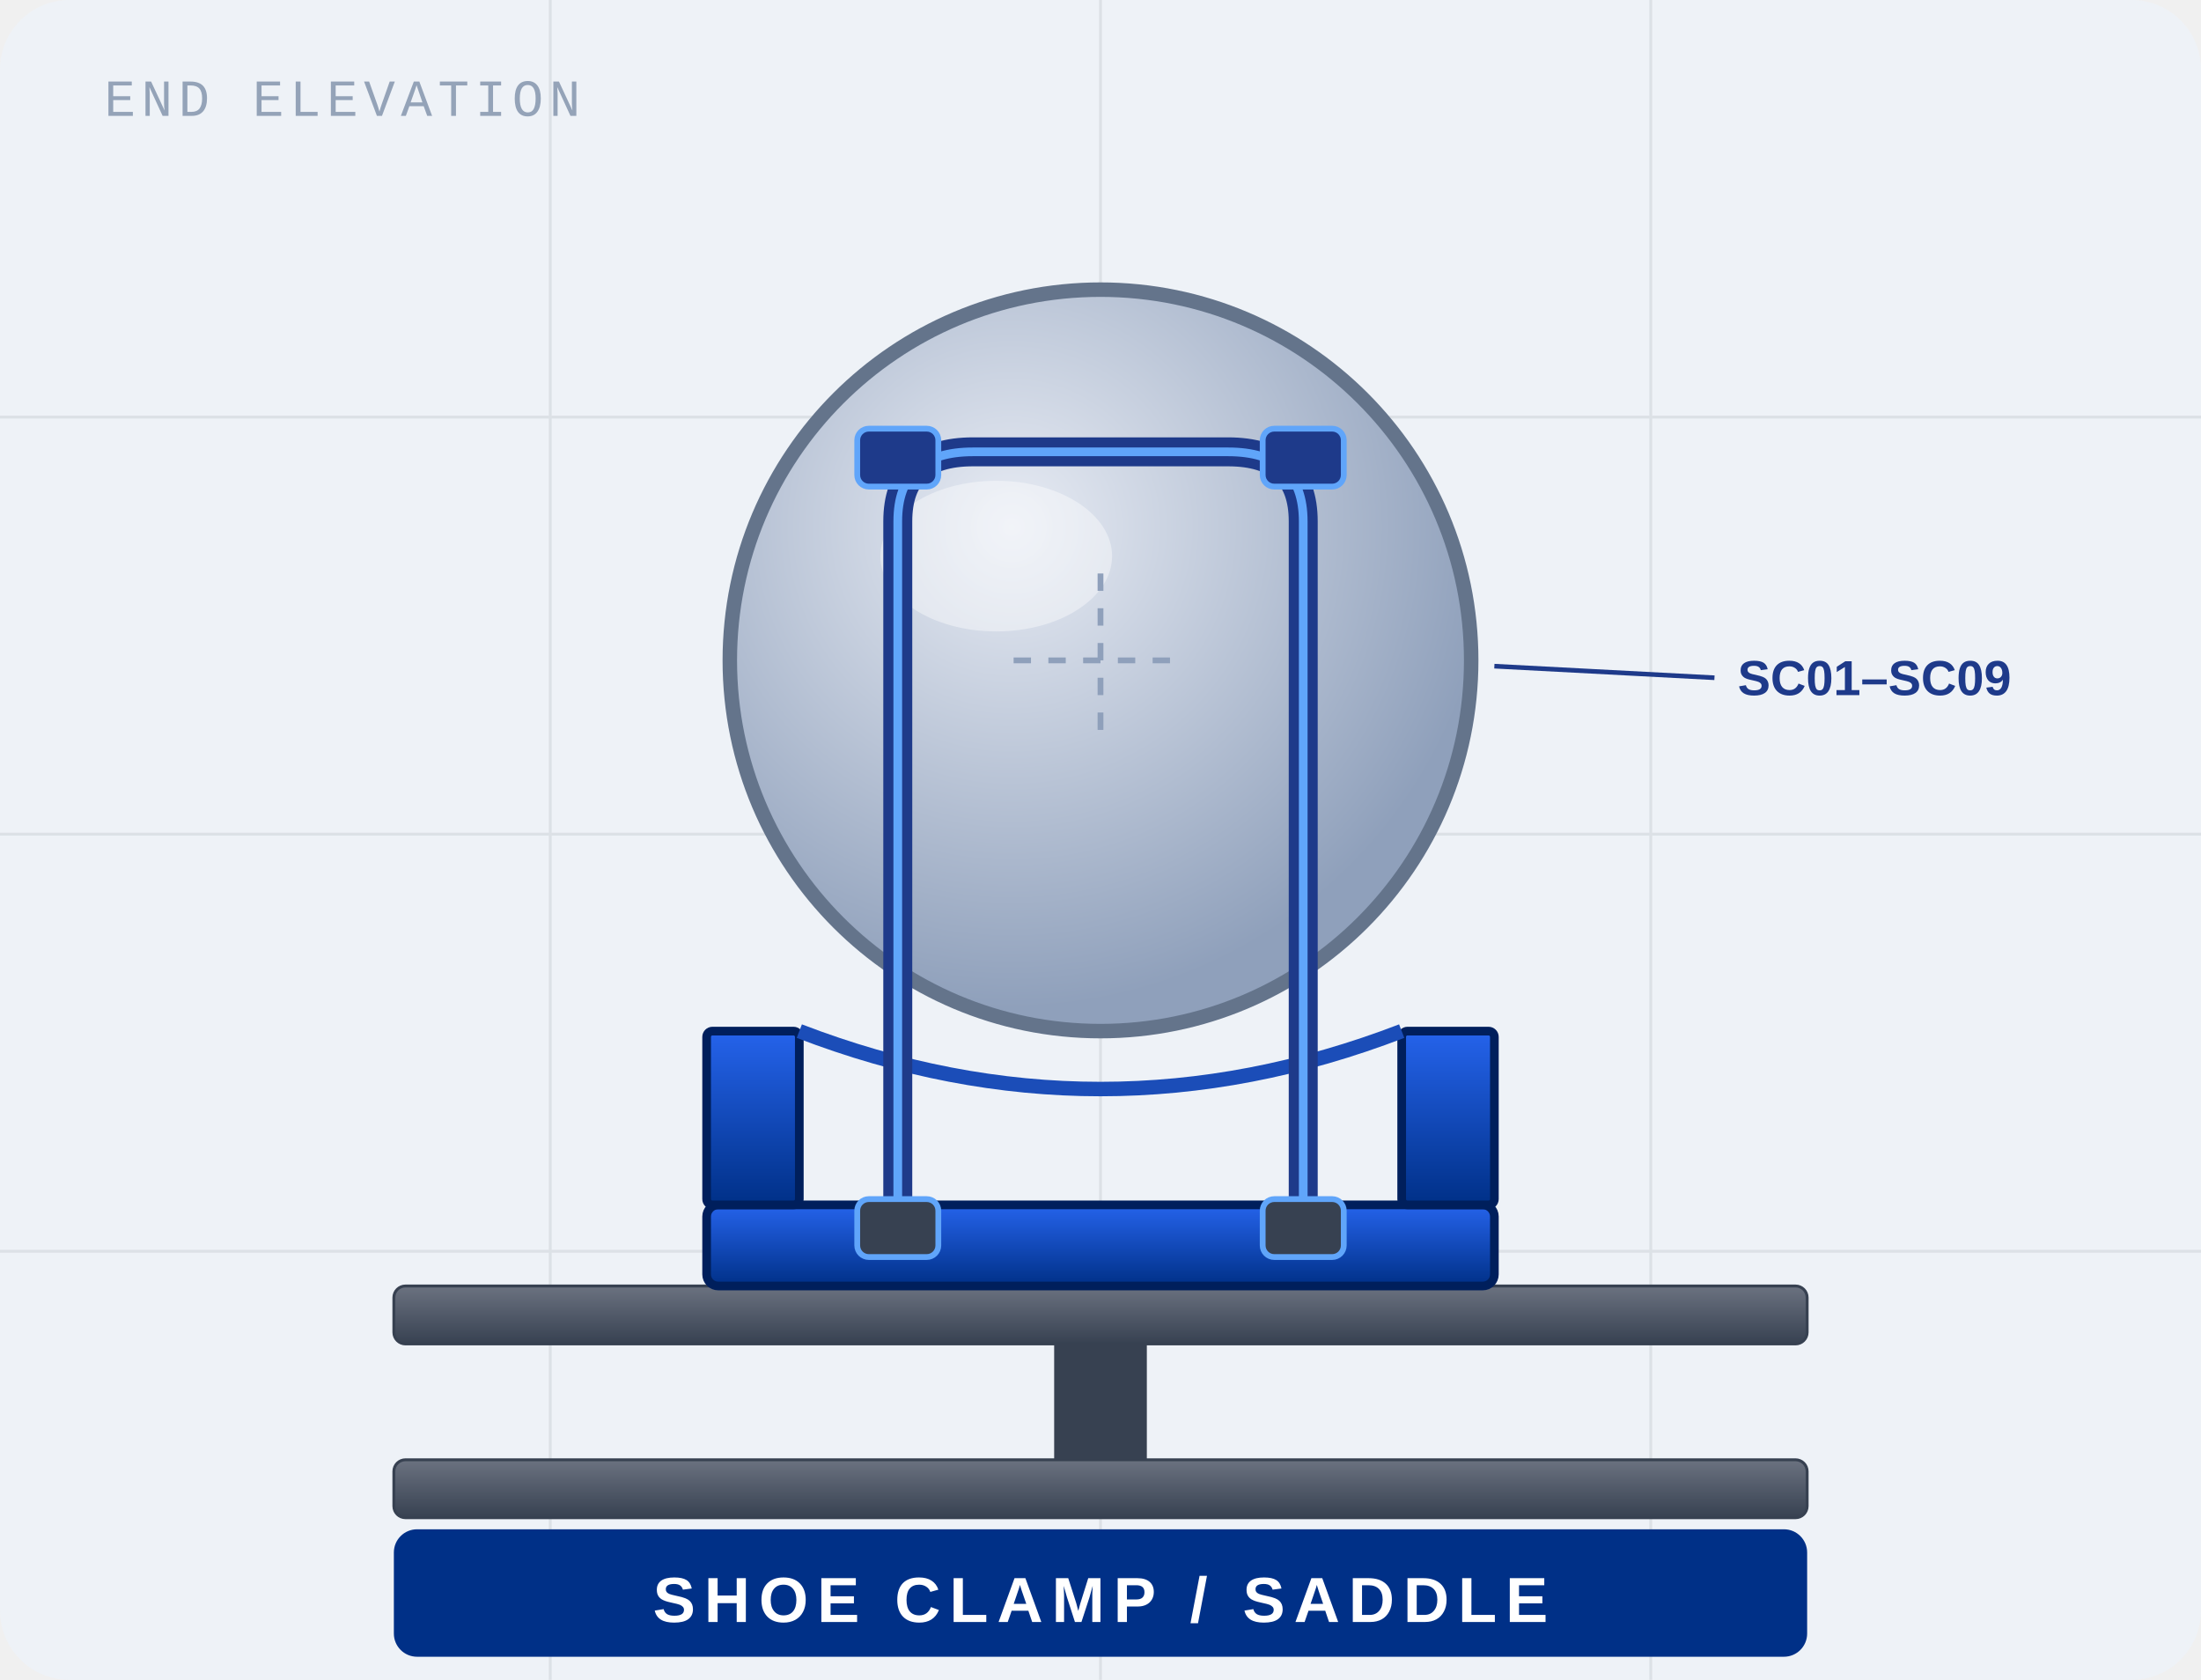
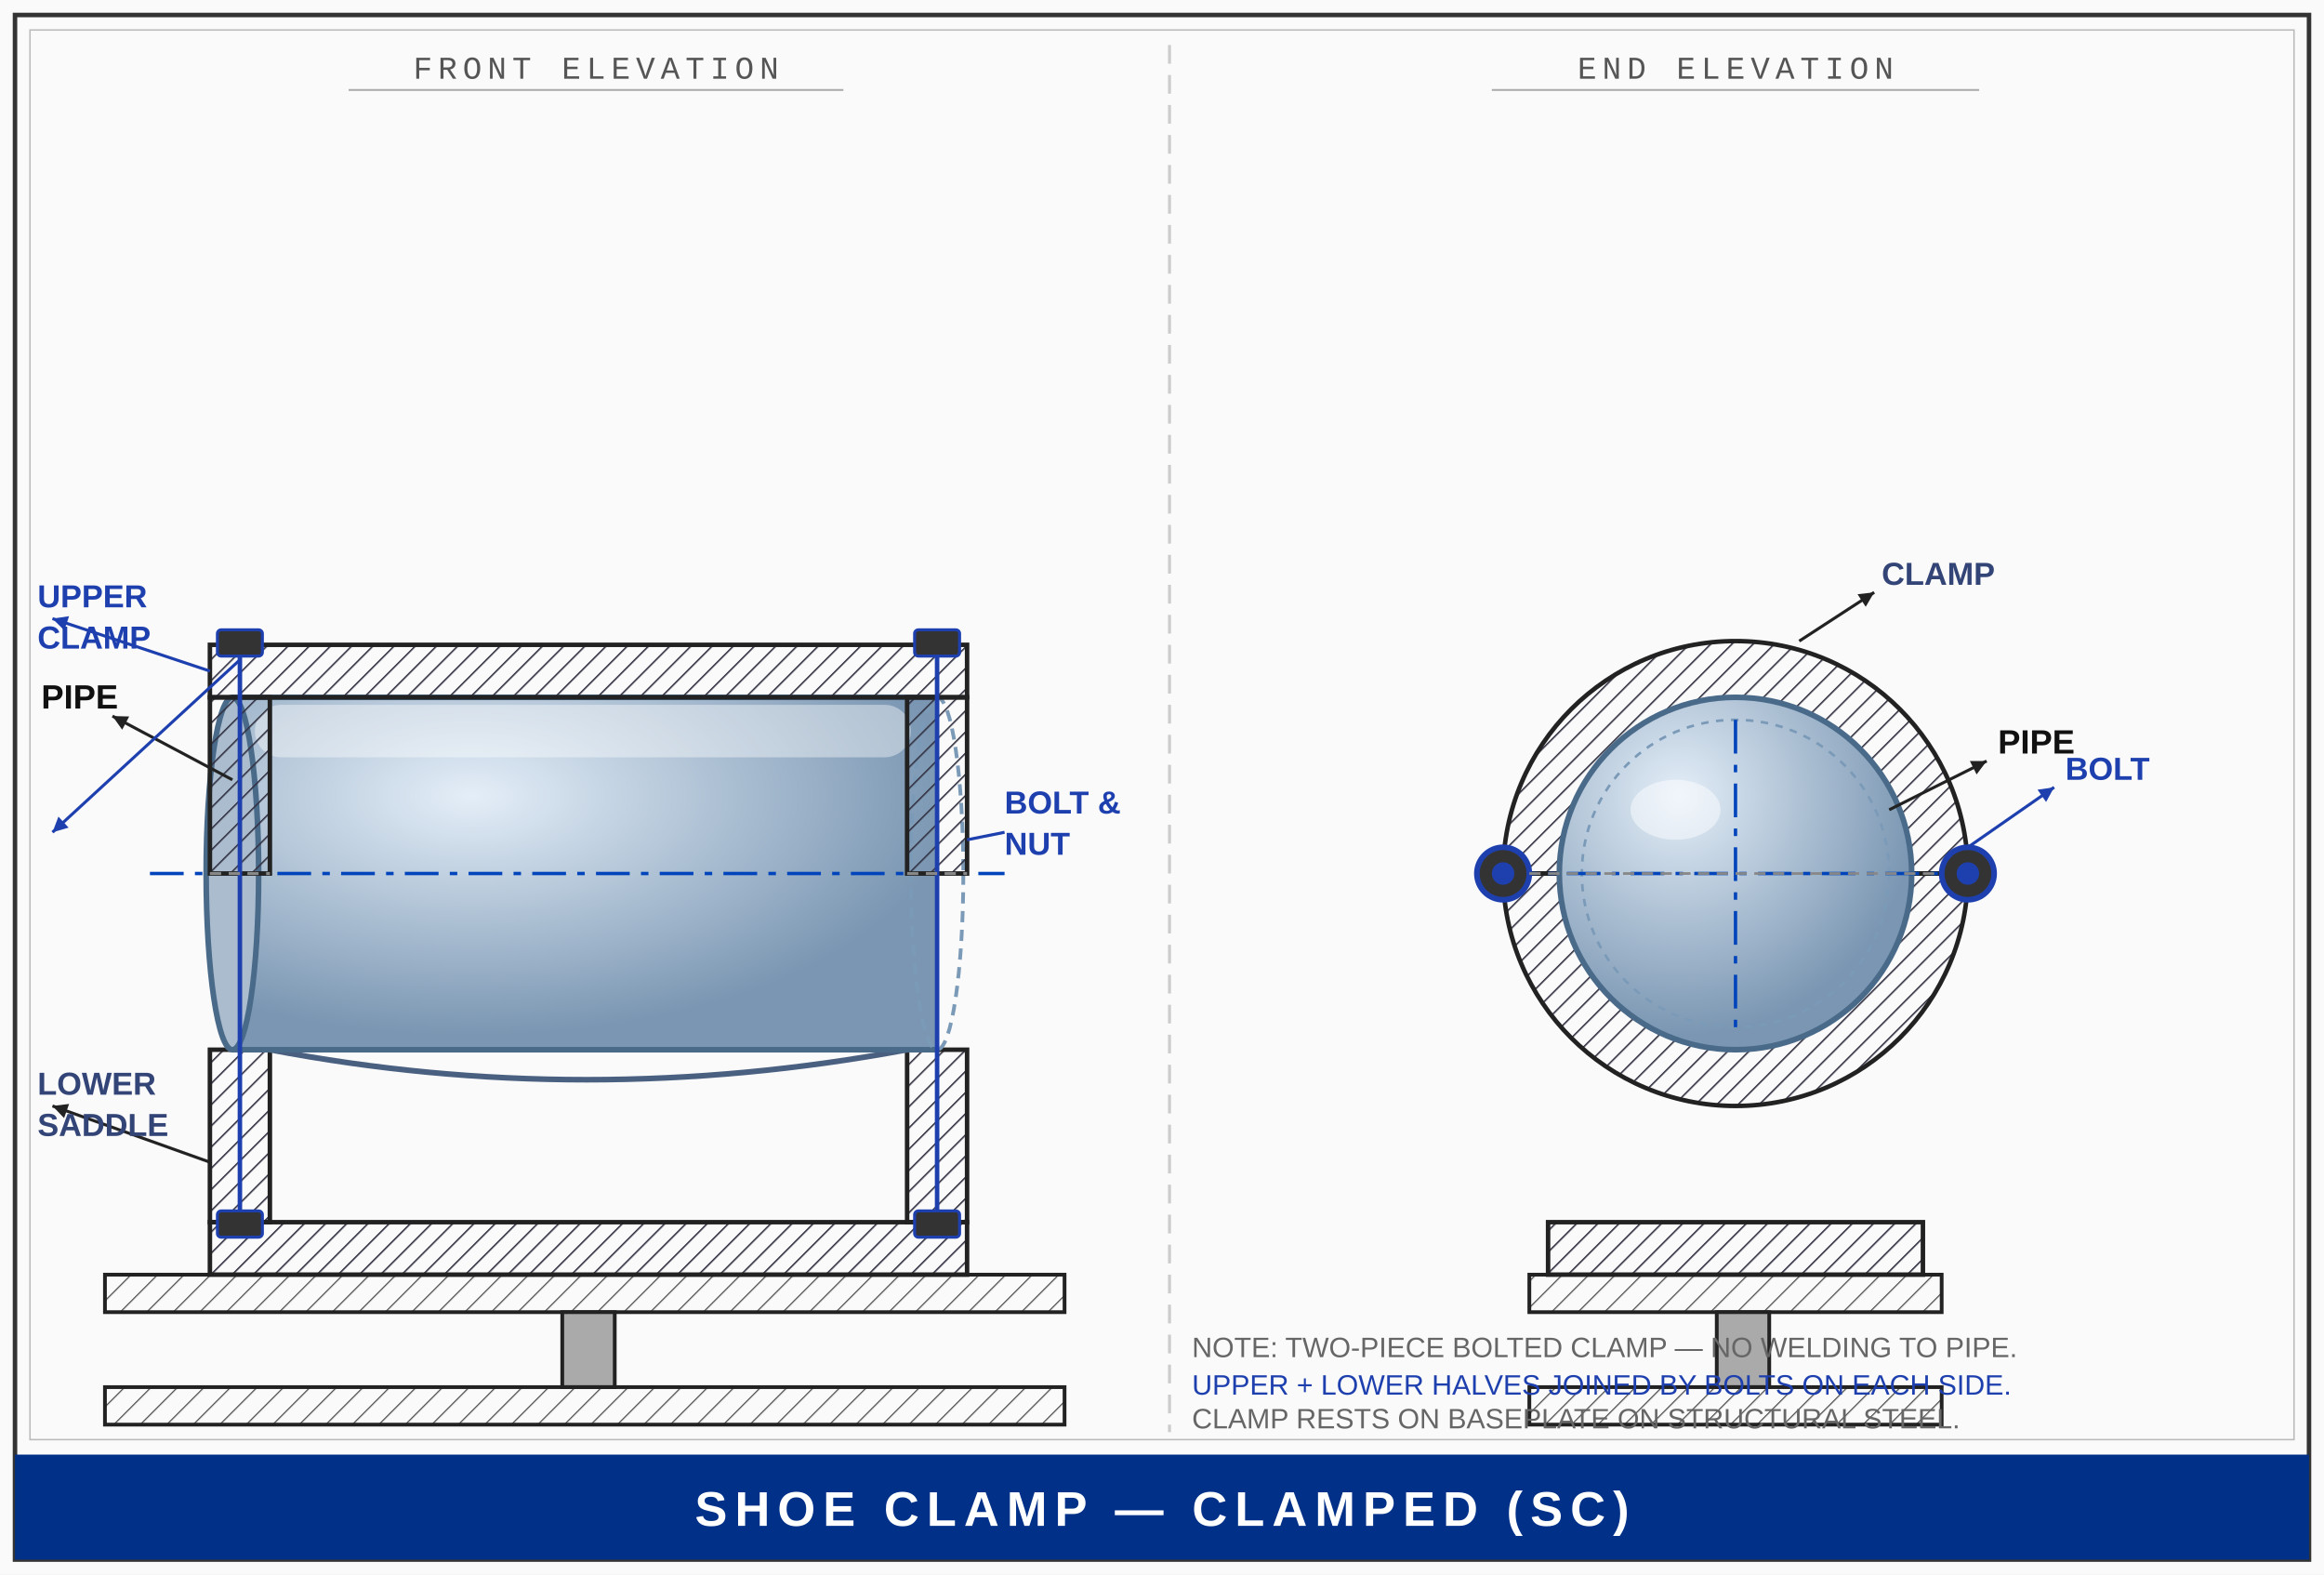
- <svg xmlns="http://www.w3.org/2000/svg" viewBox="0 0 380 290">
+ <svg xmlns="http://www.w3.org/2000/svg" viewBox="0 0 620 420">
  <defs>
-     <radialGradient id="pg" cx="38%" cy="32%" r="65%">
-       <stop offset="0%" stop-color="#E8ECF4" />
-       <stop offset="100%" stop-color="#8FA0BB" />
+     <pattern id="h" patternUnits="userSpaceOnUse" width="5" height="5" patternTransform="rotate(45)">
+       <line x1="0" y1="0" x2="0" y2="5" stroke="#555" stroke-width="0.65" />
+     </pattern>
+     <pattern id="ch" patternUnits="userSpaceOnUse" width="4" height="4" patternTransform="rotate(45)">
+       <line x1="0" y1="0" x2="0" y2="4" stroke="#334" stroke-width="0.8" />
+     </pattern>
+     <radialGradient id="pg" cx="34%" cy="28%" r="68%">
+       <stop offset="0%" stop-color="#E4EEF8" />
+       <stop offset="100%" stop-color="#7A96B2" />
    </radialGradient>
-     <linearGradient id="sg" x1="0" y1="0" x2="0" y2="1">
-       <stop offset="0%" stop-color="#6B7280" />
-       <stop offset="100%" stop-color="#374151" />
+     <linearGradient id="cg" x1="0" y1="0" x2="0" y2="1">
+       <stop offset="0%" stop-color="#8AA0B8" />
+       <stop offset="100%" stop-color="#4A6080" />
    </linearGradient>
-     <linearGradient id="shoe" x1="0" y1="0" x2="0" y2="1">
-       <stop offset="0%" stop-color="#2563EB" />
-       <stop offset="100%" stop-color="#003087" />
-     </linearGradient>
+     <marker id="a" markerWidth="5" markerHeight="5" refX="5" refY="2.5" orient="auto">
+       <polygon points="0,0 0,5 5,2.5" fill="#222" />
+     </marker>
+     <marker id="ba" markerWidth="5" markerHeight="5" refX="5" refY="2.5" orient="auto">
+       <polygon points="0,0 0,5 5,2.5" fill="#1E40AF" />
+     </marker>
  </defs>
-   <rect width="380" height="290" fill="#EEF2F7" rx="12" />
-   <g stroke="#D1D5DB" stroke-width="0.5" opacity="0.6">
-     <line x1="0" y1="72" x2="380" y2="72" />
-     <line x1="0" y1="144" x2="380" y2="144" />
-     <line x1="0" y1="216" x2="380" y2="216" />
-     <line x1="95" y1="0" x2="95" y2="290" />
-     <line x1="190" y1="0" x2="190" y2="290" />
-     <line x1="285" y1="0" x2="285" y2="290" />
-   </g>
-   <text x="18" y="20" font-family="'Courier New',monospace" font-size="9" fill="#94A3B8" letter-spacing="1">END ELEVATION</text>
-   <rect x="68" y="222" width="244" height="10" rx="2" fill="url(#sg)" stroke="#374151" stroke-width="0.5" />
-   <rect x="182" y="232" width="16" height="20" fill="#374151" />
-   <rect x="68" y="252" width="244" height="10" rx="2" fill="url(#sg)" stroke="#374151" stroke-width="0.5" />
-   <rect x="122" y="208" width="136" height="14" rx="2" fill="url(#shoe)" stroke="#001F5C" stroke-width="1.5" />
-   <rect x="122" y="178" width="16" height="30" rx="1" fill="url(#shoe)" stroke="#001F5C" stroke-width="1.5" />
-   <rect x="242" y="178" width="16" height="30" rx="1" fill="url(#shoe)" stroke="#001F5C" stroke-width="1.5" />
-   <path d="M 138,178 Q 190,198 242,178" fill="none" stroke="#1B4DB8" stroke-width="2.5" />
-   <circle cx="190" cy="114" r="64" fill="url(#pg)" stroke="#64748B" stroke-width="2.5" />
-   <ellipse cx="172" cy="96" rx="20" ry="13" fill="rgba(255,255,255,0.4)" />
-   <line x1="190" y1="99" x2="190" y2="129" stroke="#8FA0BB" stroke-width="1" stroke-dasharray="3,3" />
-   <line x1="175" y1="114" x2="205" y2="114" stroke="#8FA0BB" stroke-width="1" stroke-dasharray="3,3" />
-   <path d="M 155,208 L 155,90 Q 155,78 168,78 Q 190,78 212,78 Q 225,78 225,90 L 225,208" fill="none" stroke="#1E3A8A" stroke-width="5" stroke-linecap="round" stroke-linejoin="round" />
-   <path d="M 155,208 L 155,90 Q 155,78 168,78 Q 190,78 212,78 Q 225,78 225,90 L 225,208" fill="none" stroke="#60A5FA" stroke-width="1.5" stroke-linecap="round" stroke-linejoin="round" />
-   <rect x="148" y="74" width="14" height="10" rx="2" fill="#1E3A8A" stroke="#60A5FA" stroke-width="1" />
-   <rect x="218" y="74" width="14" height="10" rx="2" fill="#1E3A8A" stroke="#60A5FA" stroke-width="1" />
-   <rect x="148" y="207" width="14" height="10" rx="2" fill="#374151" stroke="#60A5FA" stroke-width="1" />
-   <rect x="218" y="207" width="14" height="10" rx="2" fill="#374151" stroke="#60A5FA" stroke-width="1" />
-   <text x="300" y="120" font-family="'Arial',sans-serif" font-size="8.5" fill="#1E3A8A" font-weight="700">SC01–SC09</text>
-   <line x1="258" y1="115" x2="296" y2="117" stroke="#1E3A8A" stroke-width="0.8" />
-   <rect x="68" y="264" width="244" height="22" rx="4" fill="#003087" />
-   <text x="190" y="280" text-anchor="middle" font-family="'Arial',sans-serif" font-size="11" font-weight="700" fill="white" letter-spacing="1.5">SHOE CLAMP / SADDLE</text>
+   <rect width="620" height="420" fill="#FAFAFA" />
+   <rect x="4" y="4" width="612" height="412" fill="none" stroke="#333" stroke-width="1.2" />
+   <rect x="8" y="8" width="604" height="376" fill="none" stroke="#BBB" stroke-width="0.4" />
+   <line x1="312" y1="12" x2="312" y2="382" stroke="#CCC" stroke-width="0.8" stroke-dasharray="5,3" />
+   <text x="159" y="21" text-anchor="middle" font-family="Courier New,monospace" font-size="8.5" fill="#555" letter-spacing="1.5">FRONT ELEVATION</text>
+   <text x="463" y="21" text-anchor="middle" font-family="Courier New,monospace" font-size="8.5" fill="#555" letter-spacing="1.5">END ELEVATION</text>
+   <line x1="93" y1="24" x2="225" y2="24" stroke="#AAA" stroke-width="0.5" />
+   <line x1="398" y1="24" x2="528" y2="24" stroke="#AAA" stroke-width="0.5" />
+   <rect x="28" y="340" width="256" height="10" fill="url(#h)" stroke="#222" stroke-width="1" />
+   <rect x="150" y="350" width="14" height="20" fill="#AAAAAA" stroke="#222" stroke-width="1" />
+   <rect x="28" y="370" width="256" height="10" fill="url(#h)" stroke="#222" stroke-width="1" />
+   <rect x="56" y="326" width="202" height="14" fill="url(#ch)" stroke="#222" stroke-width="1.2" />
+   <rect x="56" y="280" width="16" height="46" fill="url(#ch)" stroke="#222" stroke-width="1.2" />
+   <rect x="242" y="280" width="16" height="46" fill="url(#ch)" stroke="#222" stroke-width="1.2" />
+   <path d="M 72,280 Q 156,296 242,280" fill="none" stroke="#4A6080" stroke-width="1.5" />
+   <rect x="62" y="186" width="188" height="94" fill="url(#pg)" />
+   <line x1="62" y1="186" x2="250" y2="186" stroke="#4A6A8A" stroke-width="1.5" />
+   <line x1="62" y1="280" x2="250" y2="280" stroke="#4A6A8A" stroke-width="1.5" />
+   <ellipse cx="62" cy="233" rx="7" ry="47" fill="#AABCCE" stroke="#4A6A8A" stroke-width="1.5" />
+   <ellipse cx="250" cy="233" rx="7" ry="47" fill="none" stroke="#7A9AB8" stroke-width="1" stroke-dasharray="3,2" />
+   <rect x="68" y="188" width="175" height="14" rx="7" fill="rgba(255,255,255,0.40)" />
+   <line x1="40" y1="233" x2="268" y2="233" stroke="#0044BB" stroke-width="0.9" stroke-dasharray="9,3,2,3" />
+   <rect x="56" y="186" width="16" height="47" fill="url(#ch)" stroke="#222" stroke-width="1.2" />
+   <rect x="242" y="186" width="16" height="47" fill="url(#ch)" stroke="#222" stroke-width="1.2" />
+   <rect x="56" y="172" width="202" height="14" fill="url(#ch)" stroke="#222" stroke-width="1.2" />
+   <line x1="64" y1="168" x2="64" y2="330" stroke="#1E40AF" stroke-width="1.2" />
+   <rect x="58" y="168" width="12" height="7" rx="1" fill="#333" stroke="#1E40AF" stroke-width="0.8" />
+   <rect x="58" y="323" width="12" height="7" rx="1" fill="#333" stroke="#1E40AF" stroke-width="0.8" />
+   <line x1="250" y1="168" x2="250" y2="330" stroke="#1E40AF" stroke-width="1.2" />
+   <rect x="244" y="168" width="12" height="7" rx="1" fill="#333" stroke="#1E40AF" stroke-width="0.8" />
+   <rect x="244" y="323" width="12" height="7" rx="1" fill="#333" stroke="#1E40AF" stroke-width="0.8" />
+   <line x1="56" y1="233" x2="72" y2="233" stroke="#888" stroke-width="0.8" stroke-dasharray="3,2" />
+   <line x1="242" y1="233" x2="258" y2="233" stroke="#888" stroke-width="0.8" stroke-dasharray="3,2" />
+   <line x1="62" y1="208" x2="30" y2="191" stroke="#222" stroke-width="0.8" marker-end="url(#a)" />
+   <text x="11" y="189" font-family="Arial,sans-serif" font-size="9" fill="#111" font-weight="700">PIPE</text>
+   <line x1="56" y1="179" x2="14" y2="165" stroke="#1E40AF" stroke-width="0.8" marker-end="url(#ba)" />
+   <text x="10" y="162" font-family="Arial,sans-serif" font-size="8.5" fill="#1E40AF" font-weight="700">UPPER</text>
+   <text x="10" y="173" font-family="Arial,sans-serif" font-size="8.5" fill="#1E40AF" font-weight="700">CLAMP</text>
+   <line x1="56" y1="310" x2="14" y2="295" stroke="#222" stroke-width="0.8" marker-end="url(#a)" />
+   <text x="10" y="292" font-family="Arial,sans-serif" font-size="8.5" fill="#334477" font-weight="700">LOWER</text>
+   <text x="10" y="303" font-family="Arial,sans-serif" font-size="8.5" fill="#334477" font-weight="700">SADDLE</text>
+   <line x1="64" y1="176" x2="14" y2="222" stroke="#1E40AF" stroke-width="0.8" marker-end="url(#ba)" />
+   <text x="268" y="217" font-family="Arial,sans-serif" font-size="8.5" fill="#1E40AF" font-weight="700">BOLT &amp;</text>
+   <text x="268" y="228" font-family="Arial,sans-serif" font-size="8.5" fill="#1E40AF" font-weight="700">NUT</text>
+   <line x1="258" y1="224" x2="268" y2="222" stroke="#1E40AF" stroke-width="0.8" />
+   <rect x="408" y="340" width="110" height="10" fill="url(#h)" stroke="#222" stroke-width="1" />
+   <rect x="458" y="350" width="14" height="20" fill="#AAAAAA" stroke="#222" stroke-width="1" />
+   <rect x="408" y="370" width="110" height="10" fill="url(#h)" stroke="#222" stroke-width="1" />
+   <rect x="413" y="326" width="100" height="14" fill="url(#ch)" stroke="#222" stroke-width="1.2" />
+   <path d="M 401,233 A 62,62 0 0 0 525,233 Z" fill="url(#ch)" stroke="#222" stroke-width="1.2" />
+   <path d="M 401,233 A 62,62 0 0 1 525,233 Z" fill="url(#ch)" stroke="#222" stroke-width="1.2" />
+   <circle cx="463" cy="233" r="47" fill="url(#pg)" stroke="#4A6A8A" stroke-width="1.5" />
+   <circle cx="463" cy="233" r="41" fill="none" stroke="#7A9AB8" stroke-width="0.7" stroke-dasharray="2,2" />
+   <ellipse cx="447" cy="216" rx="12" ry="8" fill="rgba(255,255,255,0.46)" />
+   <line x1="463" y1="192" x2="463" y2="274" stroke="#0044BB" stroke-width="0.9" stroke-dasharray="9,3,2,3" />
+   <line x1="401" y1="233" x2="525" y2="233" stroke="#0044BB" stroke-width="0.9" stroke-dasharray="9,3,2,3" />
+   <circle cx="401" cy="233" r="7" fill="#333" stroke="#1E40AF" stroke-width="1.5" />
+   <circle cx="401" cy="233" r="3" fill="#1E40AF" />
+   <circle cx="525" cy="233" r="7" fill="#333" stroke="#1E40AF" stroke-width="1.5" />
+   <circle cx="525" cy="233" r="3" fill="#1E40AF" />
+   <line x1="408" y1="233" x2="518" y2="233" stroke="#888" stroke-width="0.7" stroke-dasharray="3,2" />
+   <line x1="504" y1="216" x2="530" y2="203" stroke="#222" stroke-width="0.8" marker-end="url(#a)" />
+   <text x="533" y="201" font-family="Arial,sans-serif" font-size="9" fill="#111" font-weight="700">PIPE</text>
+   <line x1="525" y1="226" x2="548" y2="210" stroke="#1E40AF" stroke-width="0.8" marker-end="url(#ba)" />
+   <text x="551" y="208" font-family="Arial,sans-serif" font-size="8.5" fill="#1E40AF" font-weight="700">BOLT</text>
+   <line x1="480" y1="171" x2="500" y2="158" stroke="#222" stroke-width="0.8" marker-end="url(#a)" />
+   <text x="502" y="156" font-family="Arial,sans-serif" font-size="8.5" fill="#334477" font-weight="700">CLAMP</text>
+   <text x="318" y="362" font-family="Arial,sans-serif" font-size="7.5" fill="#666">NOTE: TWO-PIECE BOLTED CLAMP — NO WELDING TO PIPE.</text>
+   <text x="318" y="372" font-family="Arial,sans-serif" font-size="7.5" fill="#1E40AF">UPPER + LOWER HALVES JOINED BY BOLTS ON EACH SIDE.</text>
+   <text x="318" y="381" font-family="Arial,sans-serif" font-size="7.5" fill="#666">CLAMP RESTS ON BASEPLATE ON STRUCTURAL STEEL.</text>
+   <rect x="4" y="388" width="612" height="28" fill="#003087" />
+   <text x="310" y="407" text-anchor="middle" font-family="Arial,sans-serif" font-size="13" font-weight="700" fill="white" letter-spacing="2">SHOE CLAMP — CLAMPED  (SC)</text>
</svg>
